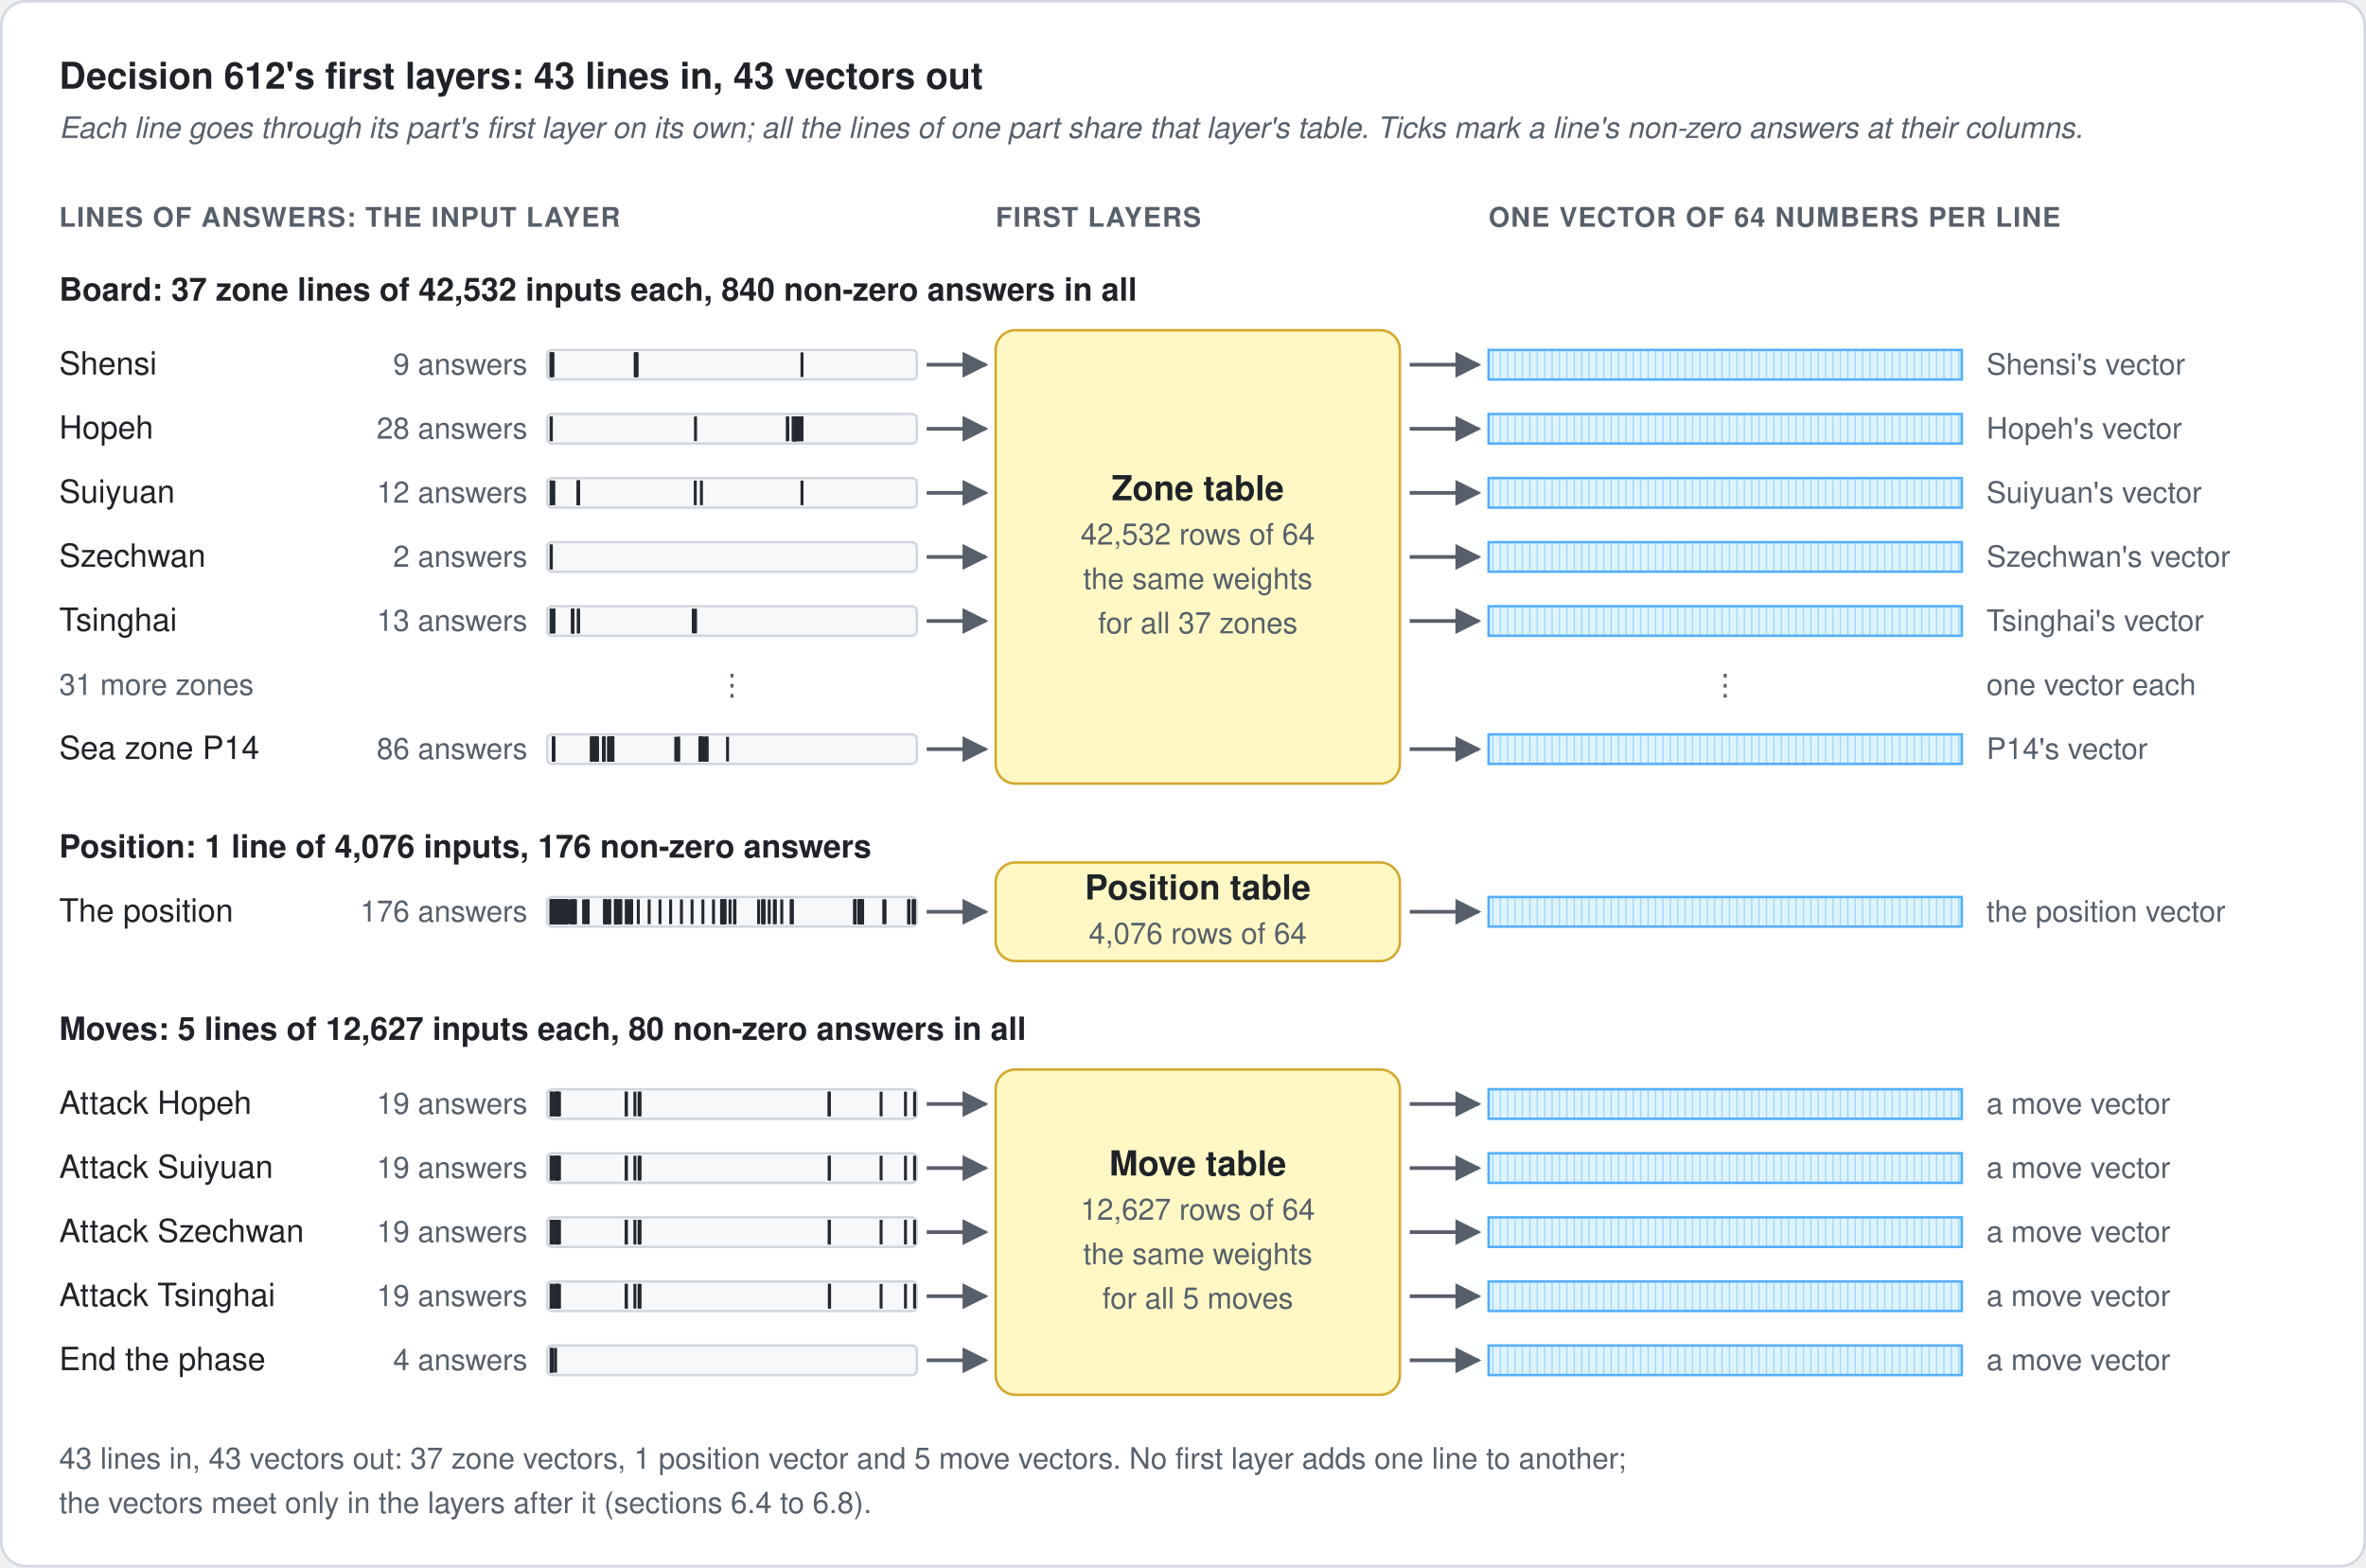
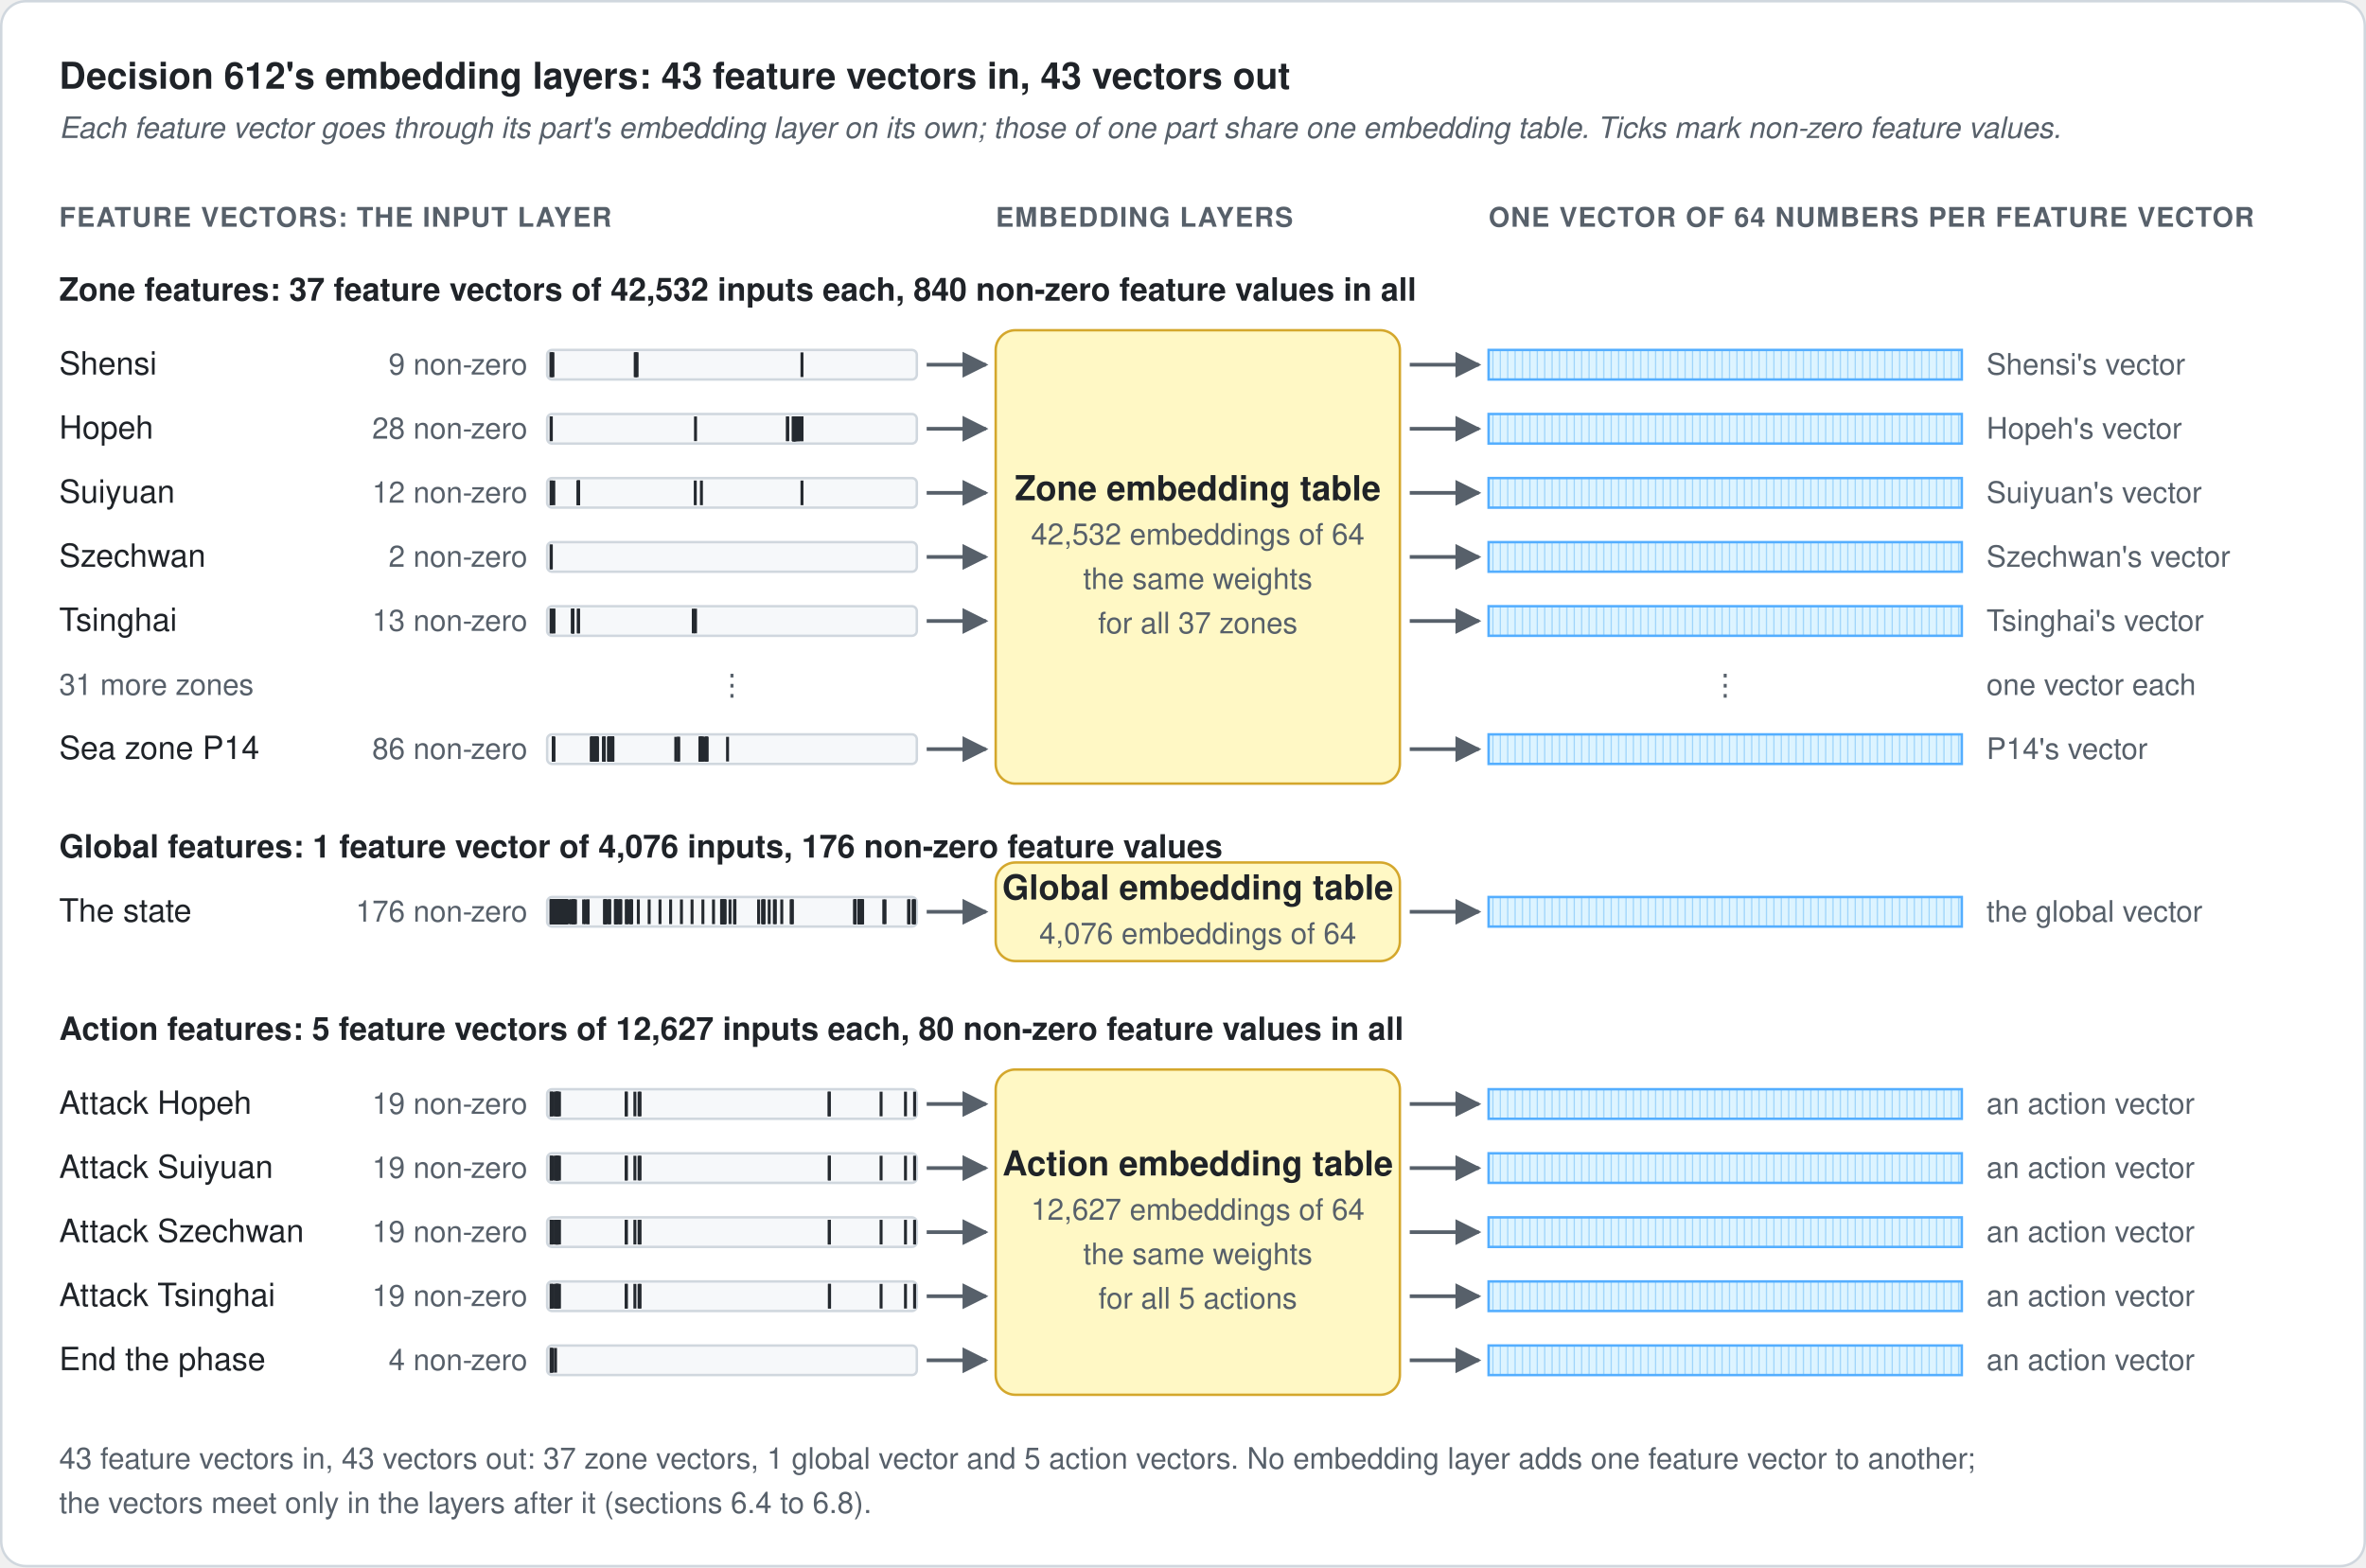
<svg xmlns="http://www.w3.org/2000/svg" width="960" height="636" viewBox="0 0 960 636" role="img" aria-labelledby="title desc">
  <defs>
    <marker id="arrow" viewBox="0 0 10 10" refX="9" refY="5" markerWidth="7" markerHeight="7" orient="auto-start-reverse">
      <path d="M 0 0 L 10 5 L 0 10 z" fill="#57606a" />
    </marker>
    <pattern id="cells" width="3" height="12" patternUnits="userSpaceOnUse">
      <rect width="3" height="12" fill="#ddf4ff" />
      <line x1="2.75" y1="0" x2="2.75" y2="12" stroke="#9fd5fb" stroke-width="0.5" />
    </pattern>
    <style>
      text { font-family: -apple-system, BlinkMacSystemFont, "Segoe UI", Helvetica, Arial, sans-serif; fill: #1f2328; }
      .title { font-size: 15px; font-weight: 600; }
      .sub { font-size: 12px; fill: #57606a; font-style: italic; }
      .cap { font-size: 11px; font-weight: 600; fill: #57606a; letter-spacing: 0.04em; }
      .group { font-size: 13px; font-weight: 600; }
      .body { font-size: 13px; }
      .label { font-size: 12px; fill: #57606a; }
      .boxhead { font-size: 14px; font-weight: 600; }
      .boxtext { font-size: 12px; fill: #57606a; }
    </style>
  </defs>
  <rect x="0.5" y="0.5" width="959" height="635" rx="10" fill="#ffffff" stroke="#d0d7de" />
-   <text class="title" x="24" y="36">Decision 612's first layers: 43 lines in, 43 vectors out</text>
-   <text class="sub" x="24" y="56">Each line goes through its part's first layer on its own; all the lines of one part share that layer's table. Ticks mark a line's non-zero answers at their columns.</text>
-   <text class="cap" x="24" y="92">LINES OF ANSWERS: THE INPUT LAYER</text>
-   <text class="cap" x="404" y="92">FIRST LAYERS</text>
-   <text class="cap" x="604" y="92">ONE VECTOR OF 64 NUMBERS PER LINE</text>
-   <text class="group" x="24" y="122">Board: 37 zone lines of 42,532 inputs each, 840 non-zero answers in all</text>
+   <text class="title" x="24" y="36">Decision 612's embedding layers: 43 feature vectors in, 43 vectors out</text>
+   <text class="sub" x="24" y="56">Each feature vector goes through its part's embedding layer on its own; those of one part share one embedding table. Ticks mark non-zero feature values.</text>
+   <text class="cap" x="24" y="92">FEATURE VECTORS: THE INPUT LAYER</text>
+   <text class="cap" x="404" y="92">EMBEDDING LAYERS</text>
+   <text class="cap" x="604" y="92">ONE VECTOR OF 64 NUMBERS PER FEATURE VECTOR</text>
+   <text class="group" x="24" y="122">Zone features: 37 feature vectors of 42,532 inputs each, 840 non-zero feature values in all</text>
  <rect x="404" y="134" width="164" height="184" rx="8" fill="#fff8c5" stroke="#d4a72c" />
-   <text class="boxhead" x="486.0" y="203" text-anchor="middle">Zone table</text>
-   <text class="boxtext" x="486.0" y="221" text-anchor="middle">42,532 rows of 64</text>
+   <text class="boxhead" x="486.0" y="203" text-anchor="middle">Zone embedding table</text>
+   <text class="boxtext" x="486.0" y="221" text-anchor="middle">42,532 embeddings of 64</text>
  <text class="boxtext" x="486.0" y="239" text-anchor="middle">the same weights</text>
  <text class="boxtext" x="486.0" y="257" text-anchor="middle">for all 37 zones</text>
  <text class="body" x="24" y="152">Shensi</text>
-   <text class="label" x="214" y="152" text-anchor="end">9 answers</text>
+   <text class="label" x="214" y="152" text-anchor="end">9 non-zero</text>
  <rect x="222" y="142" width="150" height="12" rx="2" fill="#f6f8fa" stroke="#d0d7de" />
  <rect x="223.0" y="143" width="1.2" height="10" fill="#24292f" />
  <rect x="223.0" y="143" width="1.2" height="10" fill="#24292f" />
  <rect x="223.6" y="143" width="1.2" height="10" fill="#24292f" />
  <rect x="223.7" y="143" width="1.2" height="10" fill="#24292f" />
  <rect x="257.2" y="143" width="1.2" height="10" fill="#24292f" />
  <rect x="257.2" y="143" width="1.2" height="10" fill="#24292f" />
  <rect x="257.8" y="143" width="1.2" height="10" fill="#24292f" />
  <rect x="257.8" y="143" width="1.2" height="10" fill="#24292f" />
  <rect x="324.8" y="143" width="1.2" height="10" fill="#24292f" />
  <line x1="376" y1="148" x2="400" y2="148" stroke="#57606a" stroke-width="1.5" marker-end="url(#arrow)" />
  <line x1="572" y1="148" x2="600" y2="148" stroke="#57606a" stroke-width="1.5" marker-end="url(#arrow)" />
  <rect x="604" y="142" width="192" height="12" fill="url(#cells)" stroke="#54aeff" />
  <text class="label" x="806" y="152">Shensi's vector</text>
  <text class="body" x="24" y="178">Hopeh</text>
-   <text class="label" x="214" y="178" text-anchor="end">28 answers</text>
+   <text class="label" x="214" y="178" text-anchor="end">28 non-zero</text>
  <rect x="222" y="168" width="150" height="12" rx="2" fill="#f6f8fa" stroke="#d0d7de" />
  <rect x="223.0" y="169" width="1.2" height="10" fill="#24292f" />
  <rect x="223.1" y="169" width="1.2" height="10" fill="#24292f" />
  <rect x="281.6" y="169" width="1.2" height="10" fill="#24292f" />
  <rect x="318.9" y="169" width="1.2" height="10" fill="#24292f" />
  <rect x="319.0" y="169" width="1.2" height="10" fill="#24292f" />
  <rect x="321.3" y="169" width="1.2" height="10" fill="#24292f" />
  <rect x="321.3" y="169" width="1.2" height="10" fill="#24292f" />
  <rect x="321.4" y="169" width="1.2" height="10" fill="#24292f" />
  <rect x="321.4" y="169" width="1.2" height="10" fill="#24292f" />
  <rect x="321.4" y="169" width="1.2" height="10" fill="#24292f" />
  <rect x="321.6" y="169" width="1.2" height="10" fill="#24292f" />
  <rect x="321.6" y="169" width="1.2" height="10" fill="#24292f" />
  <rect x="321.6" y="169" width="1.2" height="10" fill="#24292f" />
  <rect x="321.6" y="169" width="1.2" height="10" fill="#24292f" />
  <rect x="321.6" y="169" width="1.2" height="10" fill="#24292f" />
  <rect x="322.2" y="169" width="1.2" height="10" fill="#24292f" />
  <rect x="322.2" y="169" width="1.2" height="10" fill="#24292f" />
  <rect x="322.3" y="169" width="1.2" height="10" fill="#24292f" />
  <rect x="322.4" y="169" width="1.2" height="10" fill="#24292f" />
  <rect x="322.4" y="169" width="1.2" height="10" fill="#24292f" />
  <rect x="322.4" y="169" width="1.2" height="10" fill="#24292f" />
  <rect x="323.4" y="169" width="1.2" height="10" fill="#24292f" />
  <rect x="323.4" y="169" width="1.2" height="10" fill="#24292f" />
  <rect x="323.6" y="169" width="1.2" height="10" fill="#24292f" />
  <rect x="323.7" y="169" width="1.2" height="10" fill="#24292f" />
  <rect x="324.8" y="169" width="1.2" height="10" fill="#24292f" />
  <rect x="324.8" y="169" width="1.2" height="10" fill="#24292f" />
  <rect x="324.8" y="169" width="1.2" height="10" fill="#24292f" />
  <line x1="376" y1="174" x2="400" y2="174" stroke="#57606a" stroke-width="1.5" marker-end="url(#arrow)" />
  <line x1="572" y1="174" x2="600" y2="174" stroke="#57606a" stroke-width="1.5" marker-end="url(#arrow)" />
  <rect x="604" y="168" width="192" height="12" fill="url(#cells)" stroke="#54aeff" />
  <text class="label" x="806" y="178">Hopeh's vector</text>
  <text class="body" x="24" y="204">Suiyuan</text>
-   <text class="label" x="214" y="204" text-anchor="end">12 answers</text>
+   <text class="label" x="214" y="204" text-anchor="end">12 non-zero</text>
  <rect x="222" y="194" width="150" height="12" rx="2" fill="#f6f8fa" stroke="#d0d7de" />
  <rect x="223.0" y="195" width="1.2" height="10" fill="#24292f" />
  <rect x="223.1" y="195" width="1.2" height="10" fill="#24292f" />
  <rect x="224.1" y="195" width="1.2" height="10" fill="#24292f" />
  <rect x="234.1" y="195" width="1.2" height="10" fill="#24292f" />
  <rect x="234.1" y="195" width="1.2" height="10" fill="#24292f" />
  <rect x="234.1" y="195" width="1.2" height="10" fill="#24292f" />
  <rect x="234.1" y="195" width="1.2" height="10" fill="#24292f" />
  <rect x="234.1" y="195" width="1.2" height="10" fill="#24292f" />
  <rect x="234.1" y="195" width="1.2" height="10" fill="#24292f" />
  <rect x="281.5" y="195" width="1.2" height="10" fill="#24292f" />
  <rect x="284.0" y="195" width="1.2" height="10" fill="#24292f" />
  <rect x="324.8" y="195" width="1.2" height="10" fill="#24292f" />
  <line x1="376" y1="200" x2="400" y2="200" stroke="#57606a" stroke-width="1.5" marker-end="url(#arrow)" />
  <line x1="572" y1="200" x2="600" y2="200" stroke="#57606a" stroke-width="1.5" marker-end="url(#arrow)" />
  <rect x="604" y="194" width="192" height="12" fill="url(#cells)" stroke="#54aeff" />
  <text class="label" x="806" y="204">Suiyuan's vector</text>
  <text class="body" x="24" y="230">Szechwan</text>
-   <text class="label" x="214" y="230" text-anchor="end">2 answers</text>
+   <text class="label" x="214" y="230" text-anchor="end">2 non-zero</text>
  <rect x="222" y="220" width="150" height="12" rx="2" fill="#f6f8fa" stroke="#d0d7de" />
  <rect x="223.0" y="221" width="1.2" height="10" fill="#24292f" />
  <rect x="223.1" y="221" width="1.2" height="10" fill="#24292f" />
  <line x1="376" y1="226" x2="400" y2="226" stroke="#57606a" stroke-width="1.5" marker-end="url(#arrow)" />
  <line x1="572" y1="226" x2="600" y2="226" stroke="#57606a" stroke-width="1.5" marker-end="url(#arrow)" />
  <rect x="604" y="220" width="192" height="12" fill="url(#cells)" stroke="#54aeff" />
  <text class="label" x="806" y="230">Szechwan's vector</text>
  <text class="body" x="24" y="256">Tsinghai</text>
-   <text class="label" x="214" y="256" text-anchor="end">13 answers</text>
+   <text class="label" x="214" y="256" text-anchor="end">13 non-zero</text>
  <rect x="222" y="246" width="150" height="12" rx="2" fill="#f6f8fa" stroke="#d0d7de" />
  <rect x="223.0" y="247" width="1.2" height="10" fill="#24292f" />
  <rect x="223.1" y="247" width="1.2" height="10" fill="#24292f" />
  <rect x="224.1" y="247" width="1.2" height="10" fill="#24292f" />
  <rect x="224.1" y="247" width="1.2" height="10" fill="#24292f" />
  <rect x="231.8" y="247" width="1.2" height="10" fill="#24292f" />
  <rect x="231.8" y="247" width="1.2" height="10" fill="#24292f" />
  <rect x="231.8" y="247" width="1.2" height="10" fill="#24292f" />
  <rect x="231.8" y="247" width="1.2" height="10" fill="#24292f" />
  <rect x="231.8" y="247" width="1.2" height="10" fill="#24292f" />
  <rect x="234.1" y="247" width="1.2" height="10" fill="#24292f" />
  <rect x="234.1" y="247" width="1.2" height="10" fill="#24292f" />
  <rect x="280.7" y="247" width="1.2" height="10" fill="#24292f" />
  <rect x="281.6" y="247" width="1.2" height="10" fill="#24292f" />
  <line x1="376" y1="252" x2="400" y2="252" stroke="#57606a" stroke-width="1.5" marker-end="url(#arrow)" />
  <line x1="572" y1="252" x2="600" y2="252" stroke="#57606a" stroke-width="1.5" marker-end="url(#arrow)" />
  <rect x="604" y="246" width="192" height="12" fill="url(#cells)" stroke="#54aeff" />
  <text class="label" x="806" y="256">Tsinghai's vector</text>
  <text class="label" x="24" y="282">31 more zones</text>
  <text class="label" x="297.0" y="282" text-anchor="middle">⋮</text>
  <text class="label" x="700.0" y="282" text-anchor="middle">⋮</text>
  <text class="label" x="806" y="282">one vector each</text>
  <text class="body" x="24" y="308">Sea zone P14</text>
-   <text class="label" x="214" y="308" text-anchor="end">86 answers</text>
+   <text class="label" x="214" y="308" text-anchor="end">86 non-zero</text>
  <rect x="222" y="298" width="150" height="12" rx="2" fill="#f6f8fa" stroke="#d0d7de" />
  <rect x="223.9" y="299" width="1.2" height="10" fill="#24292f" />
  <rect x="223.9" y="299" width="1.2" height="10" fill="#24292f" />
  <rect x="223.9" y="299" width="1.2" height="10" fill="#24292f" />
  <rect x="223.9" y="299" width="1.2" height="10" fill="#24292f" />
  <rect x="224.0" y="299" width="1.2" height="10" fill="#24292f" />
  <rect x="224.0" y="299" width="1.2" height="10" fill="#24292f" />
  <rect x="224.0" y="299" width="1.2" height="10" fill="#24292f" />
  <rect x="239.5" y="299" width="1.2" height="10" fill="#24292f" />
  <rect x="239.5" y="299" width="1.2" height="10" fill="#24292f" />
  <rect x="239.5" y="299" width="1.2" height="10" fill="#24292f" />
  <rect x="239.5" y="299" width="1.2" height="10" fill="#24292f" />
  <rect x="239.5" y="299" width="1.2" height="10" fill="#24292f" />
  <rect x="239.6" y="299" width="1.2" height="10" fill="#24292f" />
  <rect x="239.7" y="299" width="1.2" height="10" fill="#24292f" />
  <rect x="239.7" y="299" width="1.2" height="10" fill="#24292f" />
  <rect x="240.8" y="299" width="1.2" height="10" fill="#24292f" />
  <rect x="240.8" y="299" width="1.2" height="10" fill="#24292f" />
  <rect x="240.8" y="299" width="1.2" height="10" fill="#24292f" />
  <rect x="240.8" y="299" width="1.2" height="10" fill="#24292f" />
  <rect x="240.8" y="299" width="1.2" height="10" fill="#24292f" />
  <rect x="240.9" y="299" width="1.2" height="10" fill="#24292f" />
  <rect x="240.9" y="299" width="1.2" height="10" fill="#24292f" />
  <rect x="241.5" y="299" width="1.2" height="10" fill="#24292f" />
  <rect x="241.5" y="299" width="1.2" height="10" fill="#24292f" />
  <rect x="241.6" y="299" width="1.2" height="10" fill="#24292f" />
  <rect x="241.6" y="299" width="1.2" height="10" fill="#24292f" />
  <rect x="241.6" y="299" width="1.2" height="10" fill="#24292f" />
  <rect x="241.6" y="299" width="1.2" height="10" fill="#24292f" />
  <rect x="241.7" y="299" width="1.2" height="10" fill="#24292f" />
  <rect x="241.7" y="299" width="1.2" height="10" fill="#24292f" />
  <rect x="244.4" y="299" width="1.2" height="10" fill="#24292f" />
  <rect x="244.4" y="299" width="1.2" height="10" fill="#24292f" />
  <rect x="244.4" y="299" width="1.2" height="10" fill="#24292f" />
  <rect x="244.4" y="299" width="1.2" height="10" fill="#24292f" />
  <rect x="244.4" y="299" width="1.2" height="10" fill="#24292f" />
  <rect x="244.5" y="299" width="1.2" height="10" fill="#24292f" />
  <rect x="244.5" y="299" width="1.2" height="10" fill="#24292f" />
  <rect x="246.4" y="299" width="1.2" height="10" fill="#24292f" />
  <rect x="246.4" y="299" width="1.2" height="10" fill="#24292f" />
  <rect x="246.5" y="299" width="1.2" height="10" fill="#24292f" />
  <rect x="246.5" y="299" width="1.2" height="10" fill="#24292f" />
  <rect x="246.5" y="299" width="1.2" height="10" fill="#24292f" />
  <rect x="246.5" y="299" width="1.2" height="10" fill="#24292f" />
  <rect x="246.6" y="299" width="1.2" height="10" fill="#24292f" />
  <rect x="246.6" y="299" width="1.2" height="10" fill="#24292f" />
  <rect x="246.6" y="299" width="1.2" height="10" fill="#24292f" />
  <rect x="246.6" y="299" width="1.2" height="10" fill="#24292f" />
  <rect x="246.7" y="299" width="1.2" height="10" fill="#24292f" />
  <rect x="247.7" y="299" width="1.2" height="10" fill="#24292f" />
  <rect x="247.7" y="299" width="1.2" height="10" fill="#24292f" />
  <rect x="247.7" y="299" width="1.2" height="10" fill="#24292f" />
  <rect x="247.8" y="299" width="1.2" height="10" fill="#24292f" />
  <rect x="247.8" y="299" width="1.2" height="10" fill="#24292f" />
  <rect x="247.8" y="299" width="1.2" height="10" fill="#24292f" />
  <rect x="247.9" y="299" width="1.2" height="10" fill="#24292f" />
  <rect x="248.0" y="299" width="1.2" height="10" fill="#24292f" />
  <rect x="248.0" y="299" width="1.2" height="10" fill="#24292f" />
  <rect x="248.0" y="299" width="1.2" height="10" fill="#24292f" />
  <rect x="248.0" y="299" width="1.2" height="10" fill="#24292f" />
  <rect x="248.0" y="299" width="1.2" height="10" fill="#24292f" />
  <rect x="248.0" y="299" width="1.2" height="10" fill="#24292f" />
  <rect x="248.0" y="299" width="1.2" height="10" fill="#24292f" />
  <rect x="248.0" y="299" width="1.2" height="10" fill="#24292f" />
  <rect x="248.0" y="299" width="1.2" height="10" fill="#24292f" />
  <rect x="248.1" y="299" width="1.2" height="10" fill="#24292f" />
  <rect x="273.6" y="299" width="1.2" height="10" fill="#24292f" />
  <rect x="274.7" y="299" width="1.2" height="10" fill="#24292f" />
  <rect x="274.7" y="299" width="1.2" height="10" fill="#24292f" />
  <rect x="283.4" y="299" width="1.2" height="10" fill="#24292f" />
  <rect x="283.4" y="299" width="1.2" height="10" fill="#24292f" />
  <rect x="283.4" y="299" width="1.2" height="10" fill="#24292f" />
  <rect x="283.7" y="299" width="1.2" height="10" fill="#24292f" />
  <rect x="283.7" y="299" width="1.2" height="10" fill="#24292f" />
  <rect x="283.8" y="299" width="1.2" height="10" fill="#24292f" />
  <rect x="283.8" y="299" width="1.2" height="10" fill="#24292f" />
  <rect x="284.1" y="299" width="1.2" height="10" fill="#24292f" />
  <rect x="284.4" y="299" width="1.2" height="10" fill="#24292f" />
  <rect x="284.4" y="299" width="1.2" height="10" fill="#24292f" />
  <rect x="284.4" y="299" width="1.2" height="10" fill="#24292f" />
  <rect x="285.0" y="299" width="1.2" height="10" fill="#24292f" />
  <rect x="285.7" y="299" width="1.2" height="10" fill="#24292f" />
  <rect x="286.1" y="299" width="1.2" height="10" fill="#24292f" />
  <rect x="286.1" y="299" width="1.2" height="10" fill="#24292f" />
  <rect x="286.2" y="299" width="1.2" height="10" fill="#24292f" />
  <rect x="286.2" y="299" width="1.2" height="10" fill="#24292f" />
  <rect x="294.6" y="299" width="1.2" height="10" fill="#24292f" />
  <line x1="376" y1="304" x2="400" y2="304" stroke="#57606a" stroke-width="1.5" marker-end="url(#arrow)" />
  <line x1="572" y1="304" x2="600" y2="304" stroke="#57606a" stroke-width="1.5" marker-end="url(#arrow)" />
  <rect x="604" y="298" width="192" height="12" fill="url(#cells)" stroke="#54aeff" />
  <text class="label" x="806" y="308">P14's vector</text>
-   <text class="group" x="24" y="348">Position: 1 line of 4,076 inputs, 176 non-zero answers</text>
+   <text class="group" x="24" y="348">Global features: 1 feature vector of 4,076 inputs, 176 non-zero feature values</text>
  <rect x="404" y="350" width="164" height="40" rx="8" fill="#fff8c5" stroke="#d4a72c" />
-   <text class="boxhead" x="486.0" y="365" text-anchor="middle">Position table</text>
-   <text class="boxtext" x="486.0" y="383" text-anchor="middle">4,076 rows of 64</text>
-   <text class="body" x="24" y="374">The position</text>
-   <text class="label" x="214" y="374" text-anchor="end">176 answers</text>
+   <text class="boxhead" x="486.0" y="365" text-anchor="middle">Global embedding table</text>
+   <text class="boxtext" x="486.0" y="383" text-anchor="middle">4,076 embeddings of 64</text>
+   <text class="body" x="24" y="374">The state</text>
+   <text class="label" x="214" y="374" text-anchor="end">176 non-zero</text>
  <rect x="222" y="364" width="150" height="12" rx="2" fill="#f6f8fa" stroke="#d0d7de" />
  <rect x="223.0" y="365" width="1.2" height="10" fill="#24292f" />
  <rect x="223.0" y="365" width="1.2" height="10" fill="#24292f" />
  <rect x="223.1" y="365" width="1.2" height="10" fill="#24292f" />
  <rect x="223.1" y="365" width="1.2" height="10" fill="#24292f" />
  <rect x="223.3" y="365" width="1.2" height="10" fill="#24292f" />
  <rect x="223.5" y="365" width="1.2" height="10" fill="#24292f" />
  <rect x="223.6" y="365" width="1.2" height="10" fill="#24292f" />
  <rect x="223.7" y="365" width="1.2" height="10" fill="#24292f" />
  <rect x="223.7" y="365" width="1.2" height="10" fill="#24292f" />
  <rect x="223.7" y="365" width="1.2" height="10" fill="#24292f" />
  <rect x="223.8" y="365" width="1.2" height="10" fill="#24292f" />
  <rect x="223.8" y="365" width="1.2" height="10" fill="#24292f" />
  <rect x="223.8" y="365" width="1.2" height="10" fill="#24292f" />
  <rect x="223.9" y="365" width="1.2" height="10" fill="#24292f" />
  <rect x="223.9" y="365" width="1.2" height="10" fill="#24292f" />
  <rect x="223.9" y="365" width="1.2" height="10" fill="#24292f" />
  <rect x="224.0" y="365" width="1.2" height="10" fill="#24292f" />
  <rect x="224.0" y="365" width="1.2" height="10" fill="#24292f" />
  <rect x="224.1" y="365" width="1.2" height="10" fill="#24292f" />
  <rect x="224.1" y="365" width="1.2" height="10" fill="#24292f" />
  <rect x="224.2" y="365" width="1.2" height="10" fill="#24292f" />
  <rect x="224.2" y="365" width="1.2" height="10" fill="#24292f" />
  <rect x="224.3" y="365" width="1.2" height="10" fill="#24292f" />
  <rect x="224.5" y="365" width="1.2" height="10" fill="#24292f" />
  <rect x="224.6" y="365" width="1.2" height="10" fill="#24292f" />
  <rect x="224.8" y="365" width="1.2" height="10" fill="#24292f" />
  <rect x="224.9" y="365" width="1.2" height="10" fill="#24292f" />
  <rect x="225.1" y="365" width="1.2" height="10" fill="#24292f" />
  <rect x="225.2" y="365" width="1.2" height="10" fill="#24292f" />
  <rect x="225.4" y="365" width="1.2" height="10" fill="#24292f" />
  <rect x="225.5" y="365" width="1.2" height="10" fill="#24292f" />
  <rect x="225.5" y="365" width="1.2" height="10" fill="#24292f" />
  <rect x="225.5" y="365" width="1.2" height="10" fill="#24292f" />
  <rect x="225.6" y="365" width="1.2" height="10" fill="#24292f" />
  <rect x="225.7" y="365" width="1.2" height="10" fill="#24292f" />
  <rect x="225.9" y="365" width="1.2" height="10" fill="#24292f" />
  <rect x="226.0" y="365" width="1.2" height="10" fill="#24292f" />
  <rect x="226.2" y="365" width="1.2" height="10" fill="#24292f" />
  <rect x="226.3" y="365" width="1.2" height="10" fill="#24292f" />
  <rect x="226.4" y="365" width="1.2" height="10" fill="#24292f" />
  <rect x="226.6" y="365" width="1.2" height="10" fill="#24292f" />
  <rect x="226.8" y="365" width="1.2" height="10" fill="#24292f" />
  <rect x="226.9" y="365" width="1.2" height="10" fill="#24292f" />
  <rect x="226.9" y="365" width="1.2" height="10" fill="#24292f" />
  <rect x="227.0" y="365" width="1.2" height="10" fill="#24292f" />
  <rect x="227.0" y="365" width="1.2" height="10" fill="#24292f" />
  <rect x="227.1" y="365" width="1.2" height="10" fill="#24292f" />
  <rect x="227.1" y="365" width="1.2" height="10" fill="#24292f" />
  <rect x="227.1" y="365" width="1.2" height="10" fill="#24292f" />
  <rect x="227.2" y="365" width="1.2" height="10" fill="#24292f" />
  <rect x="227.2" y="365" width="1.2" height="10" fill="#24292f" />
  <rect x="227.2" y="365" width="1.2" height="10" fill="#24292f" />
  <rect x="227.3" y="365" width="1.2" height="10" fill="#24292f" />
  <rect x="227.4" y="365" width="1.2" height="10" fill="#24292f" />
  <rect x="227.5" y="365" width="1.2" height="10" fill="#24292f" />
  <rect x="227.5" y="365" width="1.2" height="10" fill="#24292f" />
  <rect x="227.5" y="365" width="1.2" height="10" fill="#24292f" />
  <rect x="227.7" y="365" width="1.2" height="10" fill="#24292f" />
  <rect x="227.9" y="365" width="1.2" height="10" fill="#24292f" />
  <rect x="228.0" y="365" width="1.2" height="10" fill="#24292f" />
  <rect x="228.2" y="365" width="1.2" height="10" fill="#24292f" />
  <rect x="228.4" y="365" width="1.2" height="10" fill="#24292f" />
  <rect x="228.6" y="365" width="1.2" height="10" fill="#24292f" />
  <rect x="228.8" y="365" width="1.2" height="10" fill="#24292f" />
  <rect x="229.0" y="365" width="1.2" height="10" fill="#24292f" />
  <rect x="229.1" y="365" width="1.2" height="10" fill="#24292f" />
  <rect x="229.1" y="365" width="1.2" height="10" fill="#24292f" />
  <rect x="229.1" y="365" width="1.2" height="10" fill="#24292f" />
  <rect x="229.2" y="365" width="1.2" height="10" fill="#24292f" />
  <rect x="229.2" y="365" width="1.2" height="10" fill="#24292f" />
  <rect x="229.3" y="365" width="1.2" height="10" fill="#24292f" />
  <rect x="229.3" y="365" width="1.2" height="10" fill="#24292f" />
  <rect x="230.2" y="365" width="1.2" height="10" fill="#24292f" />
  <rect x="231.2" y="365" width="1.2" height="10" fill="#24292f" />
  <rect x="231.2" y="365" width="1.2" height="10" fill="#24292f" />
  <rect x="232.0" y="365" width="1.2" height="10" fill="#24292f" />
  <rect x="232.0" y="365" width="1.2" height="10" fill="#24292f" />
  <rect x="232.1" y="365" width="1.2" height="10" fill="#24292f" />
  <rect x="232.4" y="365" width="1.2" height="10" fill="#24292f" />
  <rect x="232.5" y="365" width="1.2" height="10" fill="#24292f" />
  <rect x="232.9" y="365" width="1.2" height="10" fill="#24292f" />
  <rect x="236.2" y="365" width="1.2" height="10" fill="#24292f" />
  <rect x="236.9" y="365" width="1.2" height="10" fill="#24292f" />
  <rect x="238.0" y="365" width="1.2" height="10" fill="#24292f" />
  <rect x="238.0" y="365" width="1.2" height="10" fill="#24292f" />
  <rect x="244.8" y="365" width="1.2" height="10" fill="#24292f" />
  <rect x="244.8" y="365" width="1.2" height="10" fill="#24292f" />
  <rect x="244.9" y="365" width="1.2" height="10" fill="#24292f" />
  <rect x="244.9" y="365" width="1.2" height="10" fill="#24292f" />
  <rect x="244.9" y="365" width="1.2" height="10" fill="#24292f" />
  <rect x="245.0" y="365" width="1.2" height="10" fill="#24292f" />
  <rect x="245.1" y="365" width="1.2" height="10" fill="#24292f" />
  <rect x="245.1" y="365" width="1.2" height="10" fill="#24292f" />
  <rect x="245.6" y="365" width="1.2" height="10" fill="#24292f" />
  <rect x="246.6" y="365" width="1.2" height="10" fill="#24292f" />
  <rect x="246.7" y="365" width="1.2" height="10" fill="#24292f" />
  <rect x="246.7" y="365" width="1.2" height="10" fill="#24292f" />
  <rect x="249.1" y="365" width="1.2" height="10" fill="#24292f" />
  <rect x="249.2" y="365" width="1.2" height="10" fill="#24292f" />
  <rect x="249.2" y="365" width="1.2" height="10" fill="#24292f" />
  <rect x="249.3" y="365" width="1.2" height="10" fill="#24292f" />
  <rect x="249.4" y="365" width="1.2" height="10" fill="#24292f" />
  <rect x="249.5" y="365" width="1.2" height="10" fill="#24292f" />
  <rect x="249.6" y="365" width="1.2" height="10" fill="#24292f" />
  <rect x="250.0" y="365" width="1.2" height="10" fill="#24292f" />
  <rect x="250.8" y="365" width="1.2" height="10" fill="#24292f" />
  <rect x="251.0" y="365" width="1.2" height="10" fill="#24292f" />
  <rect x="251.1" y="365" width="1.2" height="10" fill="#24292f" />
  <rect x="251.3" y="365" width="1.2" height="10" fill="#24292f" />
  <rect x="253.6" y="365" width="1.2" height="10" fill="#24292f" />
  <rect x="253.6" y="365" width="1.2" height="10" fill="#24292f" />
  <rect x="254.3" y="365" width="1.2" height="10" fill="#24292f" />
  <rect x="255.4" y="365" width="1.2" height="10" fill="#24292f" />
  <rect x="255.4" y="365" width="1.2" height="10" fill="#24292f" />
  <rect x="255.7" y="365" width="1.2" height="10" fill="#24292f" />
  <rect x="258.4" y="365" width="1.2" height="10" fill="#24292f" />
  <rect x="262.8" y="365" width="1.2" height="10" fill="#24292f" />
  <rect x="267.2" y="365" width="1.2" height="10" fill="#24292f" />
  <rect x="271.5" y="365" width="1.2" height="10" fill="#24292f" />
  <rect x="275.9" y="365" width="1.2" height="10" fill="#24292f" />
  <rect x="280.2" y="365" width="1.2" height="10" fill="#24292f" />
  <rect x="284.6" y="365" width="1.2" height="10" fill="#24292f" />
  <rect x="288.9" y="365" width="1.2" height="10" fill="#24292f" />
  <rect x="292.2" y="365" width="1.2" height="10" fill="#24292f" />
  <rect x="292.2" y="365" width="1.2" height="10" fill="#24292f" />
  <rect x="292.4" y="365" width="1.2" height="10" fill="#24292f" />
  <rect x="292.4" y="365" width="1.2" height="10" fill="#24292f" />
  <rect x="292.6" y="365" width="1.2" height="10" fill="#24292f" />
  <rect x="293.3" y="365" width="1.2" height="10" fill="#24292f" />
  <rect x="293.3" y="365" width="1.2" height="10" fill="#24292f" />
  <rect x="293.4" y="365" width="1.2" height="10" fill="#24292f" />
  <rect x="293.4" y="365" width="1.2" height="10" fill="#24292f" />
  <rect x="293.6" y="365" width="1.2" height="10" fill="#24292f" />
  <rect x="295.6" y="365" width="1.2" height="10" fill="#24292f" />
  <rect x="297.5" y="365" width="1.2" height="10" fill="#24292f" />
  <rect x="297.5" y="365" width="1.2" height="10" fill="#24292f" />
  <rect x="297.6" y="365" width="1.2" height="10" fill="#24292f" />
  <rect x="307.2" y="365" width="1.2" height="10" fill="#24292f" />
  <rect x="308.8" y="365" width="1.2" height="10" fill="#24292f" />
  <rect x="309.2" y="365" width="1.2" height="10" fill="#24292f" />
  <rect x="309.2" y="365" width="1.2" height="10" fill="#24292f" />
  <rect x="309.4" y="365" width="1.2" height="10" fill="#24292f" />
  <rect x="311.5" y="365" width="1.2" height="10" fill="#24292f" />
  <rect x="313.6" y="365" width="1.2" height="10" fill="#24292f" />
  <rect x="314.0" y="365" width="1.2" height="10" fill="#24292f" />
  <rect x="316.6" y="365" width="1.2" height="10" fill="#24292f" />
  <rect x="320.4" y="365" width="1.2" height="10" fill="#24292f" />
  <rect x="320.7" y="365" width="1.2" height="10" fill="#24292f" />
  <rect x="320.9" y="365" width="1.2" height="10" fill="#24292f" />
  <rect x="346.2" y="365" width="1.2" height="10" fill="#24292f" />
  <rect x="346.3" y="365" width="1.2" height="10" fill="#24292f" />
  <rect x="346.3" y="365" width="1.2" height="10" fill="#24292f" />
  <rect x="346.3" y="365" width="1.2" height="10" fill="#24292f" />
  <rect x="346.4" y="365" width="1.2" height="10" fill="#24292f" />
  <rect x="347.9" y="365" width="1.2" height="10" fill="#24292f" />
  <rect x="347.9" y="365" width="1.2" height="10" fill="#24292f" />
  <rect x="347.9" y="365" width="1.2" height="10" fill="#24292f" />
  <rect x="348.0" y="365" width="1.2" height="10" fill="#24292f" />
  <rect x="348.0" y="365" width="1.2" height="10" fill="#24292f" />
  <rect x="348.8" y="365" width="1.2" height="10" fill="#24292f" />
  <rect x="348.8" y="365" width="1.2" height="10" fill="#24292f" />
  <rect x="348.9" y="365" width="1.2" height="10" fill="#24292f" />
  <rect x="348.9" y="365" width="1.2" height="10" fill="#24292f" />
  <rect x="348.9" y="365" width="1.2" height="10" fill="#24292f" />
  <rect x="349.3" y="365" width="1.2" height="10" fill="#24292f" />
  <rect x="349.4" y="365" width="1.2" height="10" fill="#24292f" />
  <rect x="349.4" y="365" width="1.2" height="10" fill="#24292f" />
  <rect x="358.0" y="365" width="1.2" height="10" fill="#24292f" />
  <rect x="358.5" y="365" width="1.2" height="10" fill="#24292f" />
  <rect x="368.1" y="365" width="1.2" height="10" fill="#24292f" />
  <rect x="368.2" y="365" width="1.2" height="10" fill="#24292f" />
  <rect x="368.2" y="365" width="1.2" height="10" fill="#24292f" />
  <rect x="369.9" y="365" width="1.2" height="10" fill="#24292f" />
  <rect x="370.1" y="365" width="1.2" height="10" fill="#24292f" />
  <rect x="370.4" y="365" width="1.2" height="10" fill="#24292f" />
  <rect x="370.4" y="365" width="1.2" height="10" fill="#24292f" />
  <line x1="376" y1="370" x2="400" y2="370" stroke="#57606a" stroke-width="1.5" marker-end="url(#arrow)" />
  <line x1="572" y1="370" x2="600" y2="370" stroke="#57606a" stroke-width="1.5" marker-end="url(#arrow)" />
  <rect x="604" y="364" width="192" height="12" fill="url(#cells)" stroke="#54aeff" />
-   <text class="label" x="806" y="374">the position vector</text>
-   <text class="group" x="24" y="422">Moves: 5 lines of 12,627 inputs each, 80 non-zero answers in all</text>
+   <text class="label" x="806" y="374">the global vector</text>
+   <text class="group" x="24" y="422">Action features: 5 feature vectors of 12,627 inputs each, 80 non-zero feature values in all</text>
  <rect x="404" y="434" width="164" height="132" rx="8" fill="#fff8c5" stroke="#d4a72c" />
-   <text class="boxhead" x="486.0" y="477" text-anchor="middle">Move table</text>
-   <text class="boxtext" x="486.0" y="495" text-anchor="middle">12,627 rows of 64</text>
+   <text class="boxhead" x="486.0" y="477" text-anchor="middle">Action embedding table</text>
+   <text class="boxtext" x="486.0" y="495" text-anchor="middle">12,627 embeddings of 64</text>
  <text class="boxtext" x="486.0" y="513" text-anchor="middle">the same weights</text>
-   <text class="boxtext" x="486.0" y="531" text-anchor="middle">for all 5 moves</text>
+   <text class="boxtext" x="486.0" y="531" text-anchor="middle">for all 5 actions</text>
  <text class="body" x="24" y="452">Attack Hopeh</text>
-   <text class="label" x="214" y="452" text-anchor="end">19 answers</text>
+   <text class="label" x="214" y="452" text-anchor="end">19 non-zero</text>
  <rect x="222" y="442" width="150" height="12" rx="2" fill="#f6f8fa" stroke="#d0d7de" />
  <rect x="223.0" y="443" width="1.2" height="10" fill="#24292f" />
  <rect x="223.1" y="443" width="1.2" height="10" fill="#24292f" />
  <rect x="223.8" y="443" width="1.2" height="10" fill="#24292f" />
  <rect x="224.8" y="443" width="1.2" height="10" fill="#24292f" />
  <rect x="225.1" y="443" width="1.2" height="10" fill="#24292f" />
  <rect x="225.4" y="443" width="1.2" height="10" fill="#24292f" />
  <rect x="225.5" y="443" width="1.2" height="10" fill="#24292f" />
  <rect x="225.9" y="443" width="1.2" height="10" fill="#24292f" />
  <rect x="226.4" y="443" width="1.2" height="10" fill="#24292f" />
  <rect x="253.5" y="443" width="1.2" height="10" fill="#24292f" />
  <rect x="253.5" y="443" width="1.2" height="10" fill="#24292f" />
  <rect x="257.0" y="443" width="1.2" height="10" fill="#24292f" />
  <rect x="258.7" y="443" width="1.2" height="10" fill="#24292f" />
  <rect x="259.1" y="443" width="1.2" height="10" fill="#24292f" />
  <rect x="335.8" y="443" width="1.2" height="10" fill="#24292f" />
  <rect x="335.9" y="443" width="1.2" height="10" fill="#24292f" />
  <rect x="356.9" y="443" width="1.2" height="10" fill="#24292f" />
  <rect x="366.8" y="443" width="1.2" height="10" fill="#24292f" />
  <rect x="370.5" y="443" width="1.2" height="10" fill="#24292f" />
  <line x1="376" y1="448" x2="400" y2="448" stroke="#57606a" stroke-width="1.5" marker-end="url(#arrow)" />
  <line x1="572" y1="448" x2="600" y2="448" stroke="#57606a" stroke-width="1.5" marker-end="url(#arrow)" />
  <rect x="604" y="442" width="192" height="12" fill="url(#cells)" stroke="#54aeff" />
-   <text class="label" x="806" y="452">a move vector</text>
+   <text class="label" x="806" y="452">an action vector</text>
  <text class="body" x="24" y="478">Attack Suiyuan</text>
-   <text class="label" x="214" y="478" text-anchor="end">19 answers</text>
+   <text class="label" x="214" y="478" text-anchor="end">19 non-zero</text>
  <rect x="222" y="468" width="150" height="12" rx="2" fill="#f6f8fa" stroke="#d0d7de" />
  <rect x="223.0" y="469" width="1.2" height="10" fill="#24292f" />
  <rect x="223.1" y="469" width="1.2" height="10" fill="#24292f" />
  <rect x="223.8" y="469" width="1.2" height="10" fill="#24292f" />
  <rect x="224.8" y="469" width="1.2" height="10" fill="#24292f" />
  <rect x="225.1" y="469" width="1.2" height="10" fill="#24292f" />
  <rect x="225.4" y="469" width="1.2" height="10" fill="#24292f" />
  <rect x="225.5" y="469" width="1.2" height="10" fill="#24292f" />
  <rect x="225.9" y="469" width="1.2" height="10" fill="#24292f" />
  <rect x="226.4" y="469" width="1.2" height="10" fill="#24292f" />
  <rect x="253.5" y="469" width="1.2" height="10" fill="#24292f" />
  <rect x="253.5" y="469" width="1.2" height="10" fill="#24292f" />
  <rect x="257.0" y="469" width="1.2" height="10" fill="#24292f" />
  <rect x="258.7" y="469" width="1.2" height="10" fill="#24292f" />
  <rect x="259.1" y="469" width="1.2" height="10" fill="#24292f" />
  <rect x="335.9" y="469" width="1.2" height="10" fill="#24292f" />
  <rect x="335.9" y="469" width="1.2" height="10" fill="#24292f" />
  <rect x="356.9" y="469" width="1.2" height="10" fill="#24292f" />
  <rect x="366.8" y="469" width="1.2" height="10" fill="#24292f" />
  <rect x="370.5" y="469" width="1.2" height="10" fill="#24292f" />
  <line x1="376" y1="474" x2="400" y2="474" stroke="#57606a" stroke-width="1.5" marker-end="url(#arrow)" />
  <line x1="572" y1="474" x2="600" y2="474" stroke="#57606a" stroke-width="1.5" marker-end="url(#arrow)" />
  <rect x="604" y="468" width="192" height="12" fill="url(#cells)" stroke="#54aeff" />
-   <text class="label" x="806" y="478">a move vector</text>
+   <text class="label" x="806" y="478">an action vector</text>
  <text class="body" x="24" y="504">Attack Szechwan</text>
-   <text class="label" x="214" y="504" text-anchor="end">19 answers</text>
+   <text class="label" x="214" y="504" text-anchor="end">19 non-zero</text>
  <rect x="222" y="494" width="150" height="12" rx="2" fill="#f6f8fa" stroke="#d0d7de" />
  <rect x="223.0" y="495" width="1.2" height="10" fill="#24292f" />
  <rect x="223.1" y="495" width="1.2" height="10" fill="#24292f" />
  <rect x="223.8" y="495" width="1.2" height="10" fill="#24292f" />
  <rect x="224.8" y="495" width="1.2" height="10" fill="#24292f" />
  <rect x="225.1" y="495" width="1.2" height="10" fill="#24292f" />
  <rect x="225.4" y="495" width="1.2" height="10" fill="#24292f" />
  <rect x="225.5" y="495" width="1.2" height="10" fill="#24292f" />
  <rect x="225.9" y="495" width="1.2" height="10" fill="#24292f" />
  <rect x="226.4" y="495" width="1.2" height="10" fill="#24292f" />
  <rect x="253.5" y="495" width="1.2" height="10" fill="#24292f" />
  <rect x="253.5" y="495" width="1.2" height="10" fill="#24292f" />
  <rect x="257.0" y="495" width="1.2" height="10" fill="#24292f" />
  <rect x="258.7" y="495" width="1.2" height="10" fill="#24292f" />
  <rect x="259.1" y="495" width="1.2" height="10" fill="#24292f" />
  <rect x="335.9" y="495" width="1.2" height="10" fill="#24292f" />
  <rect x="335.9" y="495" width="1.2" height="10" fill="#24292f" />
  <rect x="356.9" y="495" width="1.2" height="10" fill="#24292f" />
  <rect x="366.8" y="495" width="1.2" height="10" fill="#24292f" />
  <rect x="370.5" y="495" width="1.2" height="10" fill="#24292f" />
  <line x1="376" y1="500" x2="400" y2="500" stroke="#57606a" stroke-width="1.5" marker-end="url(#arrow)" />
  <line x1="572" y1="500" x2="600" y2="500" stroke="#57606a" stroke-width="1.5" marker-end="url(#arrow)" />
  <rect x="604" y="494" width="192" height="12" fill="url(#cells)" stroke="#54aeff" />
-   <text class="label" x="806" y="504">a move vector</text>
+   <text class="label" x="806" y="504">an action vector</text>
  <text class="body" x="24" y="530">Attack Tsinghai</text>
-   <text class="label" x="214" y="530" text-anchor="end">19 answers</text>
+   <text class="label" x="214" y="530" text-anchor="end">19 non-zero</text>
  <rect x="222" y="520" width="150" height="12" rx="2" fill="#f6f8fa" stroke="#d0d7de" />
  <rect x="223.0" y="521" width="1.2" height="10" fill="#24292f" />
  <rect x="223.1" y="521" width="1.2" height="10" fill="#24292f" />
  <rect x="223.8" y="521" width="1.2" height="10" fill="#24292f" />
  <rect x="224.8" y="521" width="1.2" height="10" fill="#24292f" />
  <rect x="225.1" y="521" width="1.2" height="10" fill="#24292f" />
  <rect x="225.4" y="521" width="1.2" height="10" fill="#24292f" />
  <rect x="225.5" y="521" width="1.2" height="10" fill="#24292f" />
  <rect x="225.9" y="521" width="1.2" height="10" fill="#24292f" />
  <rect x="226.4" y="521" width="1.2" height="10" fill="#24292f" />
  <rect x="253.5" y="521" width="1.2" height="10" fill="#24292f" />
  <rect x="253.5" y="521" width="1.2" height="10" fill="#24292f" />
  <rect x="257.0" y="521" width="1.2" height="10" fill="#24292f" />
  <rect x="258.7" y="521" width="1.2" height="10" fill="#24292f" />
  <rect x="259.1" y="521" width="1.2" height="10" fill="#24292f" />
  <rect x="335.9" y="521" width="1.2" height="10" fill="#24292f" />
  <rect x="336.0" y="521" width="1.2" height="10" fill="#24292f" />
  <rect x="356.9" y="521" width="1.2" height="10" fill="#24292f" />
  <rect x="366.8" y="521" width="1.2" height="10" fill="#24292f" />
  <rect x="370.5" y="521" width="1.2" height="10" fill="#24292f" />
  <line x1="376" y1="526" x2="400" y2="526" stroke="#57606a" stroke-width="1.5" marker-end="url(#arrow)" />
  <line x1="572" y1="526" x2="600" y2="526" stroke="#57606a" stroke-width="1.5" marker-end="url(#arrow)" />
  <rect x="604" y="520" width="192" height="12" fill="url(#cells)" stroke="#54aeff" />
-   <text class="label" x="806" y="530">a move vector</text>
+   <text class="label" x="806" y="530">an action vector</text>
  <text class="body" x="24" y="556">End the phase</text>
-   <text class="label" x="214" y="556" text-anchor="end">4 answers</text>
+   <text class="label" x="214" y="556" text-anchor="end">4 non-zero</text>
  <rect x="222" y="546" width="150" height="12" rx="2" fill="#f6f8fa" stroke="#d0d7de" />
  <rect x="223.0" y="547" width="1.2" height="10" fill="#24292f" />
  <rect x="223.1" y="547" width="1.2" height="10" fill="#24292f" />
  <rect x="223.6" y="547" width="1.2" height="10" fill="#24292f" />
  <rect x="224.8" y="547" width="1.2" height="10" fill="#24292f" />
  <line x1="376" y1="552" x2="400" y2="552" stroke="#57606a" stroke-width="1.5" marker-end="url(#arrow)" />
  <line x1="572" y1="552" x2="600" y2="552" stroke="#57606a" stroke-width="1.5" marker-end="url(#arrow)" />
  <rect x="604" y="546" width="192" height="12" fill="url(#cells)" stroke="#54aeff" />
-   <text class="label" x="806" y="556">a move vector</text>
-   <text class="label" x="24" y="596">43 lines in, 43 vectors out: 37 zone vectors, 1 position vector and 5 move vectors. No first layer adds one line to another;</text>
+   <text class="label" x="806" y="556">an action vector</text>
+   <text class="label" x="24" y="596">43 feature vectors in, 43 vectors out: 37 zone vectors, 1 global vector and 5 action vectors. No embedding layer adds one feature vector to another;</text>
  <text class="label" x="24" y="614">the vectors meet only in the layers after it (sections 6.4 to 6.8).</text>
</svg>
